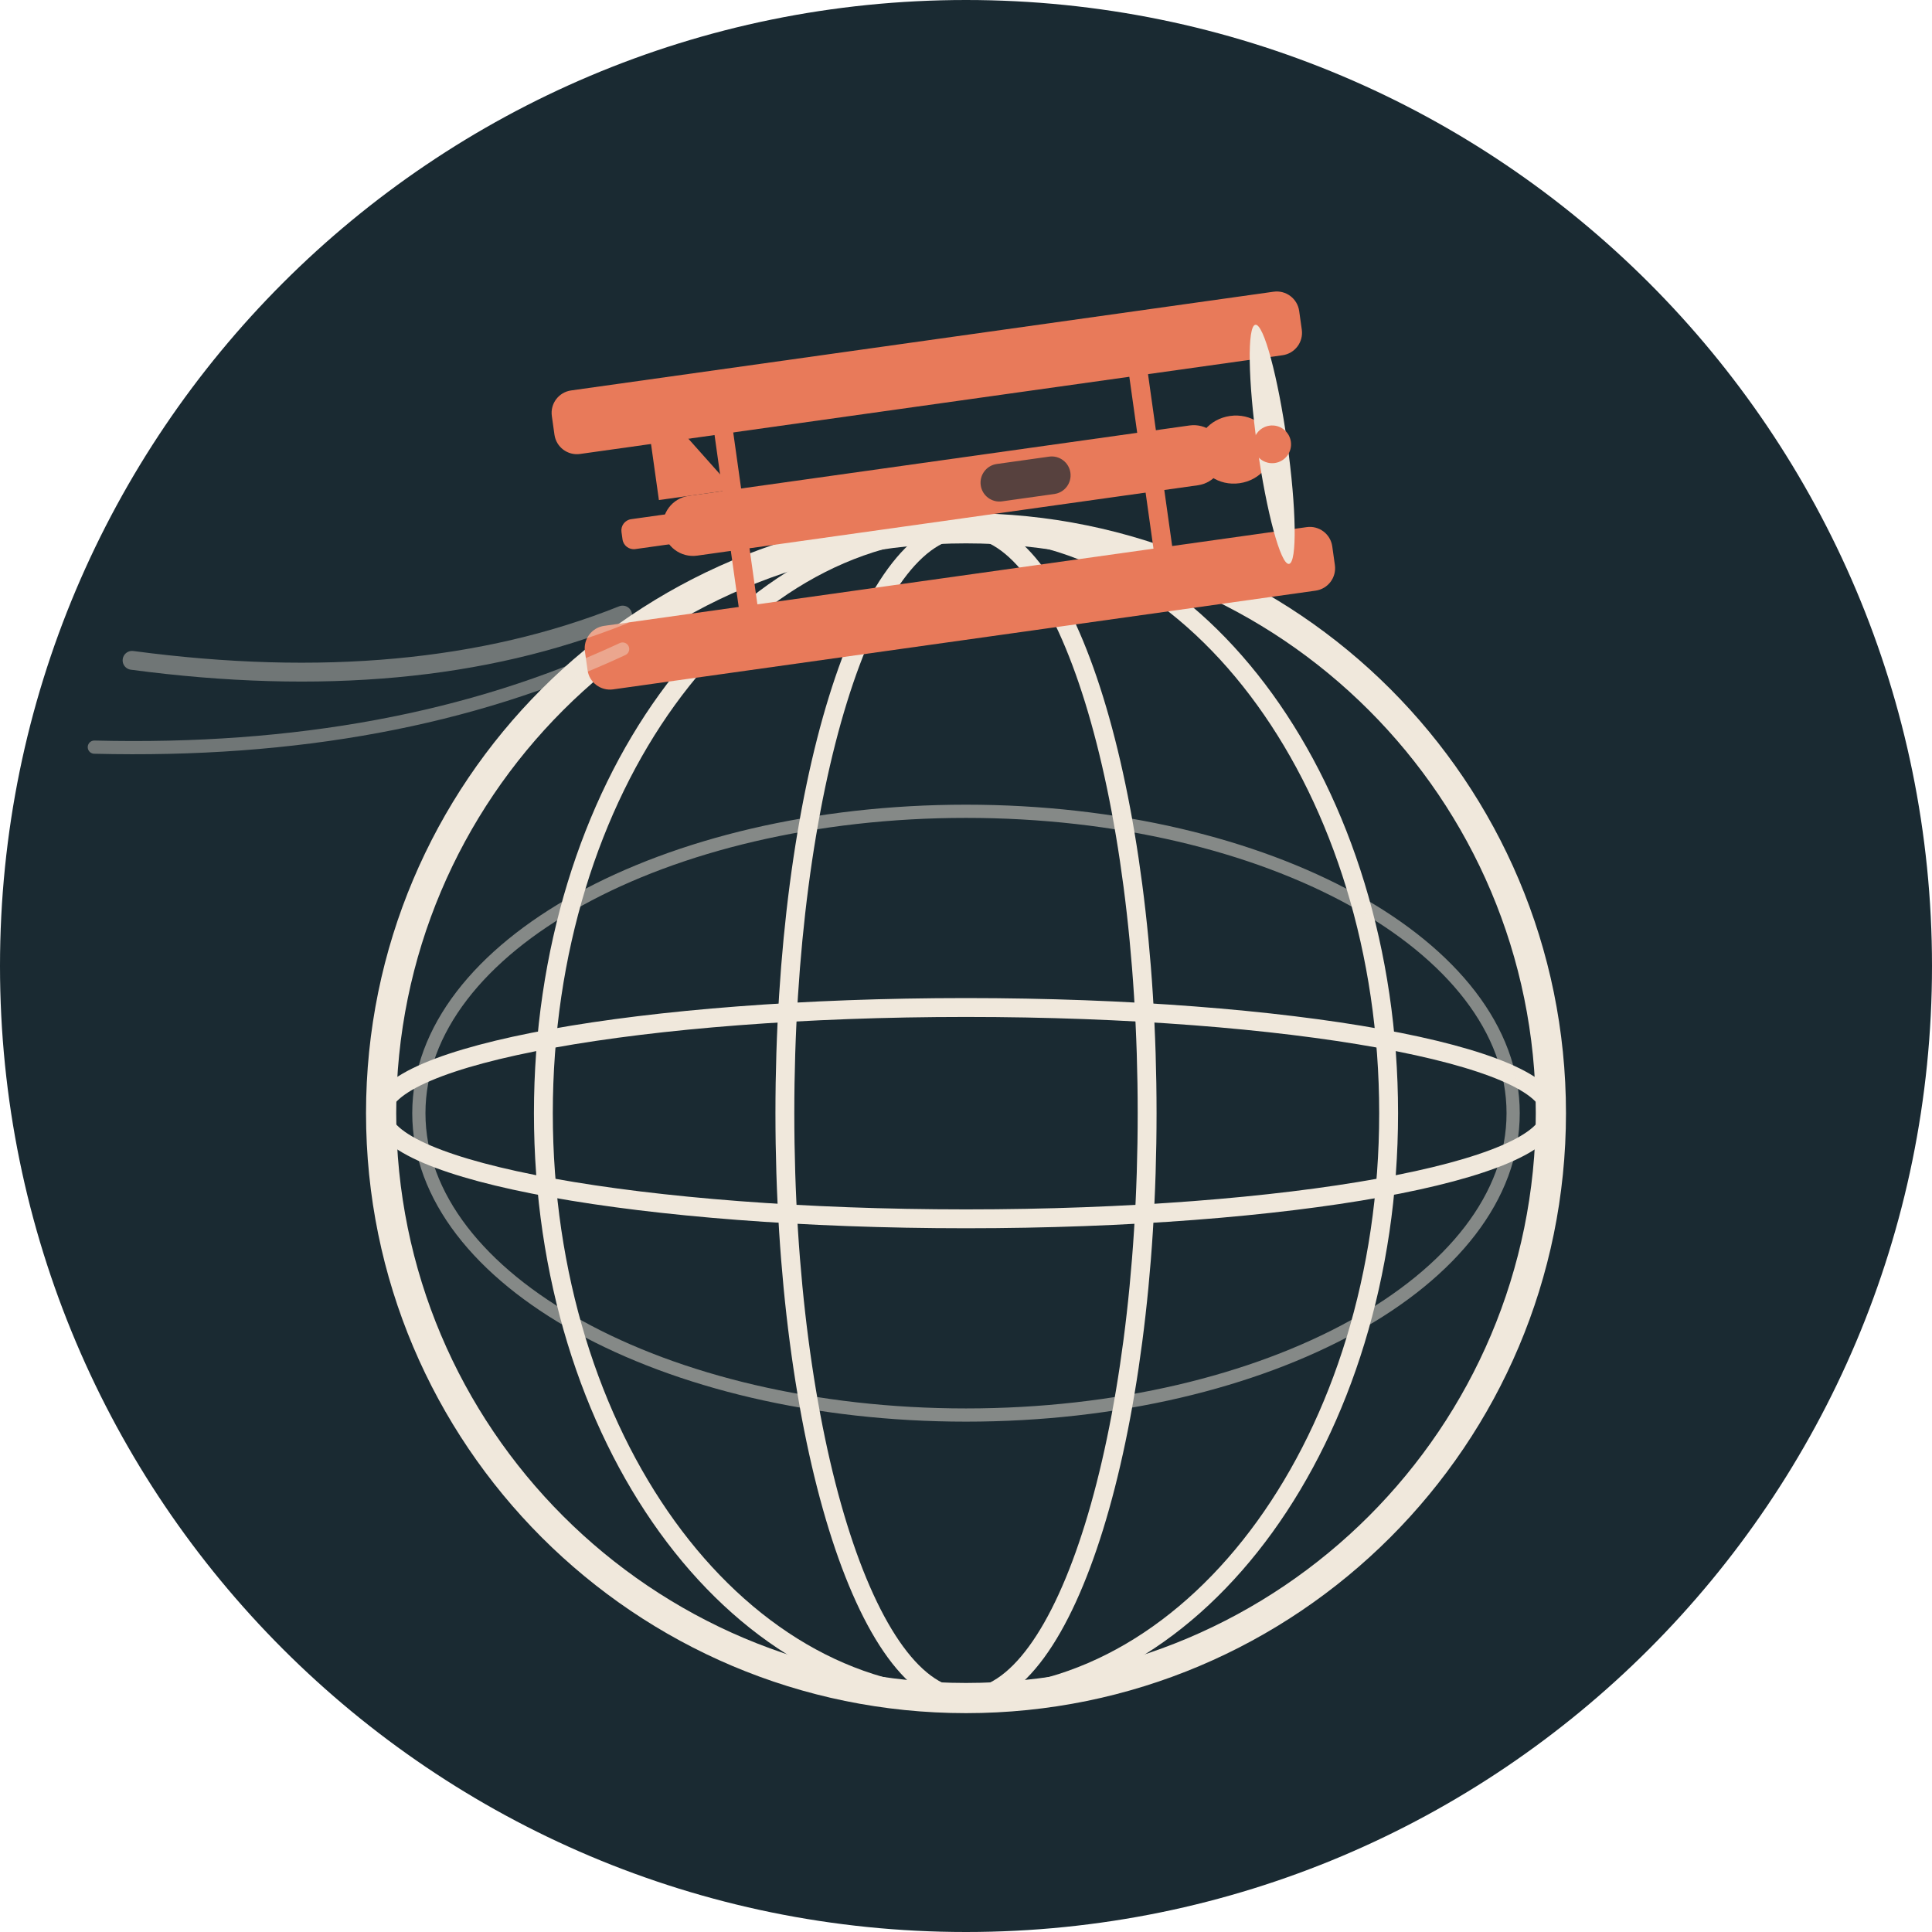
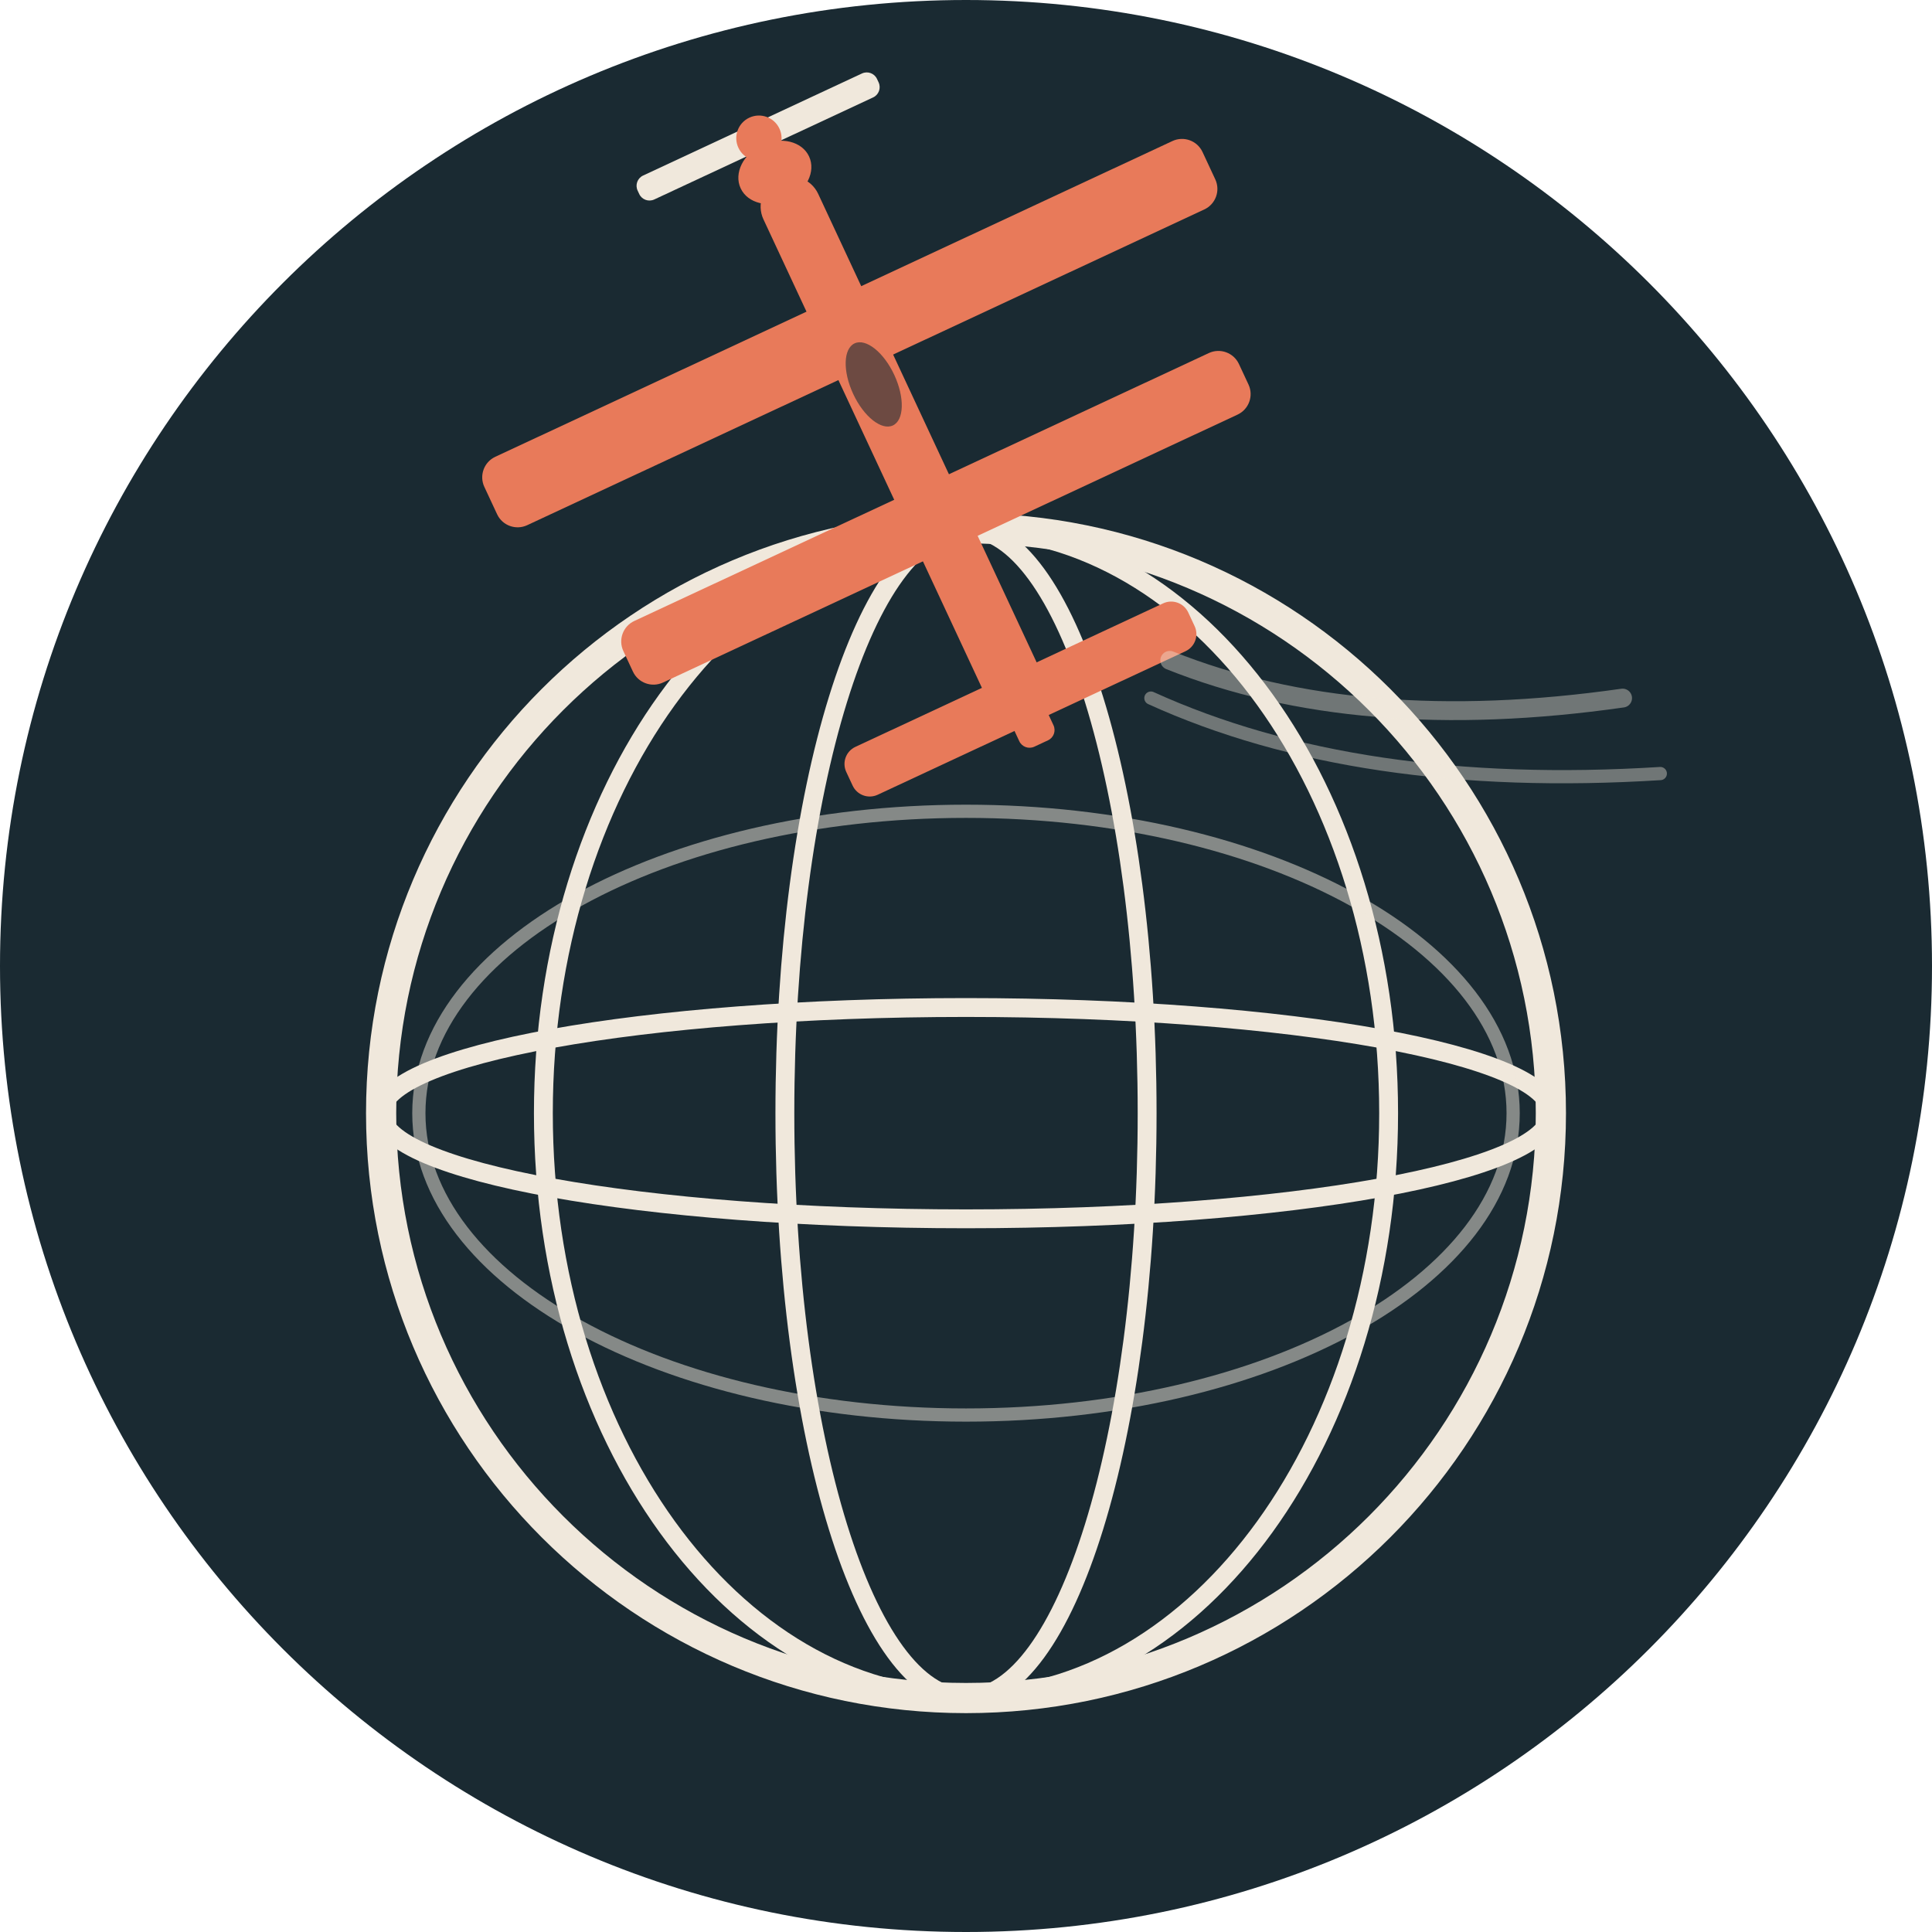
<svg xmlns="http://www.w3.org/2000/svg" viewBox="0 0 512 512">
  <circle cx="256" cy="256" r="256" fill="#1A2A32" />
  <circle cx="256" cy="295" r="155" fill="none" stroke="#F0E8DC" stroke-width="8" />
  <ellipse cx="256" cy="295" rx="155" ry="28" fill="none" stroke="#F0E8DC" stroke-width="5" />
  <ellipse cx="256" cy="295" rx="48" ry="155" fill="none" stroke="#F0E8DC" stroke-width="5" />
  <ellipse cx="256" cy="295" rx="112" ry="155" fill="none" stroke="#F0E8DC" stroke-width="5" />
  <ellipse cx="256" cy="295" rx="145" ry="80" fill="none" stroke="#F0E8DC" stroke-width="3.5" opacity="0.5" />
-   <g transform="translate(250 130) rotate(-8)">
-     <rect x="-75" y="-8" width="150" height="16" rx="8" fill="#E87A5A" />
-     <rect x="-100" y="-40" width="200" height="17" rx="6" fill="#E87A5A" />
-     <rect x="-100" y="23" width="200" height="17" rx="6" fill="#E87A5A" />
-     <rect x="-58" y="-38" width="5" height="76" rx="2" fill="#E87A5A" />
-     <rect x="53" y="-38" width="5" height="76" rx="2" fill="#E87A5A" />
-     <polygon points="-75,-8 -75,-38 -55,-8" fill="#E87A5A" />
-     <rect x="-86" y="-4" width="24" height="8" rx="3" fill="#E87A5A" />
-     <ellipse cx="78" cy="0" rx="10" ry="9" fill="#E87A5A" />
-     <ellipse cx="88" cy="0" rx="4" ry="32" fill="#F0E8DC" />
-     <circle cx="88" cy="0" r="5" fill="#E87A5A" />
-     <rect x="10" y="-5" width="24" height="10" rx="5" fill="#1A2A32" opacity="0.7" />
+   <g transform="translate(240 120) rotate(-25)">
+     <rect x="-8" y="-80" width="16" height="160" rx="8" fill="#E87A5A" />
+     <rect x="-105" y="-45" width="210" height="20" rx="6" fill="#E87A5A" />
+     <rect x="-90" y="10" width="180" height="18" rx="6" fill="#E87A5A" />
+     <rect x="-50" y="65" width="100" height="14" rx="5" fill="#E87A5A" />
+     <rect x="-5" y="55" width="10" height="30" rx="3" fill="#E87A5A" />
+     <ellipse cx="0" cy="-82" rx="10" ry="8" fill="#E87A5A" />
+     <rect x="-35" y="-96" width="70" height="7" rx="3" fill="#F0E8DC" />
+     <circle cx="0" cy="-92" r="6" fill="#E87A5A" />
+     <ellipse cx="0" cy="-20" rx="6" ry="12" fill="#1A2A32" opacity="0.6" />
  </g>
  <g opacity="0.4">
-     <path d="M165 163 Q110 185 35 175" fill="none" stroke="#F0E8DC" stroke-width="5" stroke-linecap="round" />
-     <path d="M165 172 Q105 200 25 198" fill="none" stroke="#F0E8DC" stroke-width="3.5" stroke-linecap="round" />
+     <path d="M310 175 Q360 195 430 185" fill="none" stroke="#F0E8DC" stroke-width="5" stroke-linecap="round" />
+     <path d="M305 185 Q360 210 440 205" fill="none" stroke="#F0E8DC" stroke-width="3.5" stroke-linecap="round" />
  </g>
</svg>
